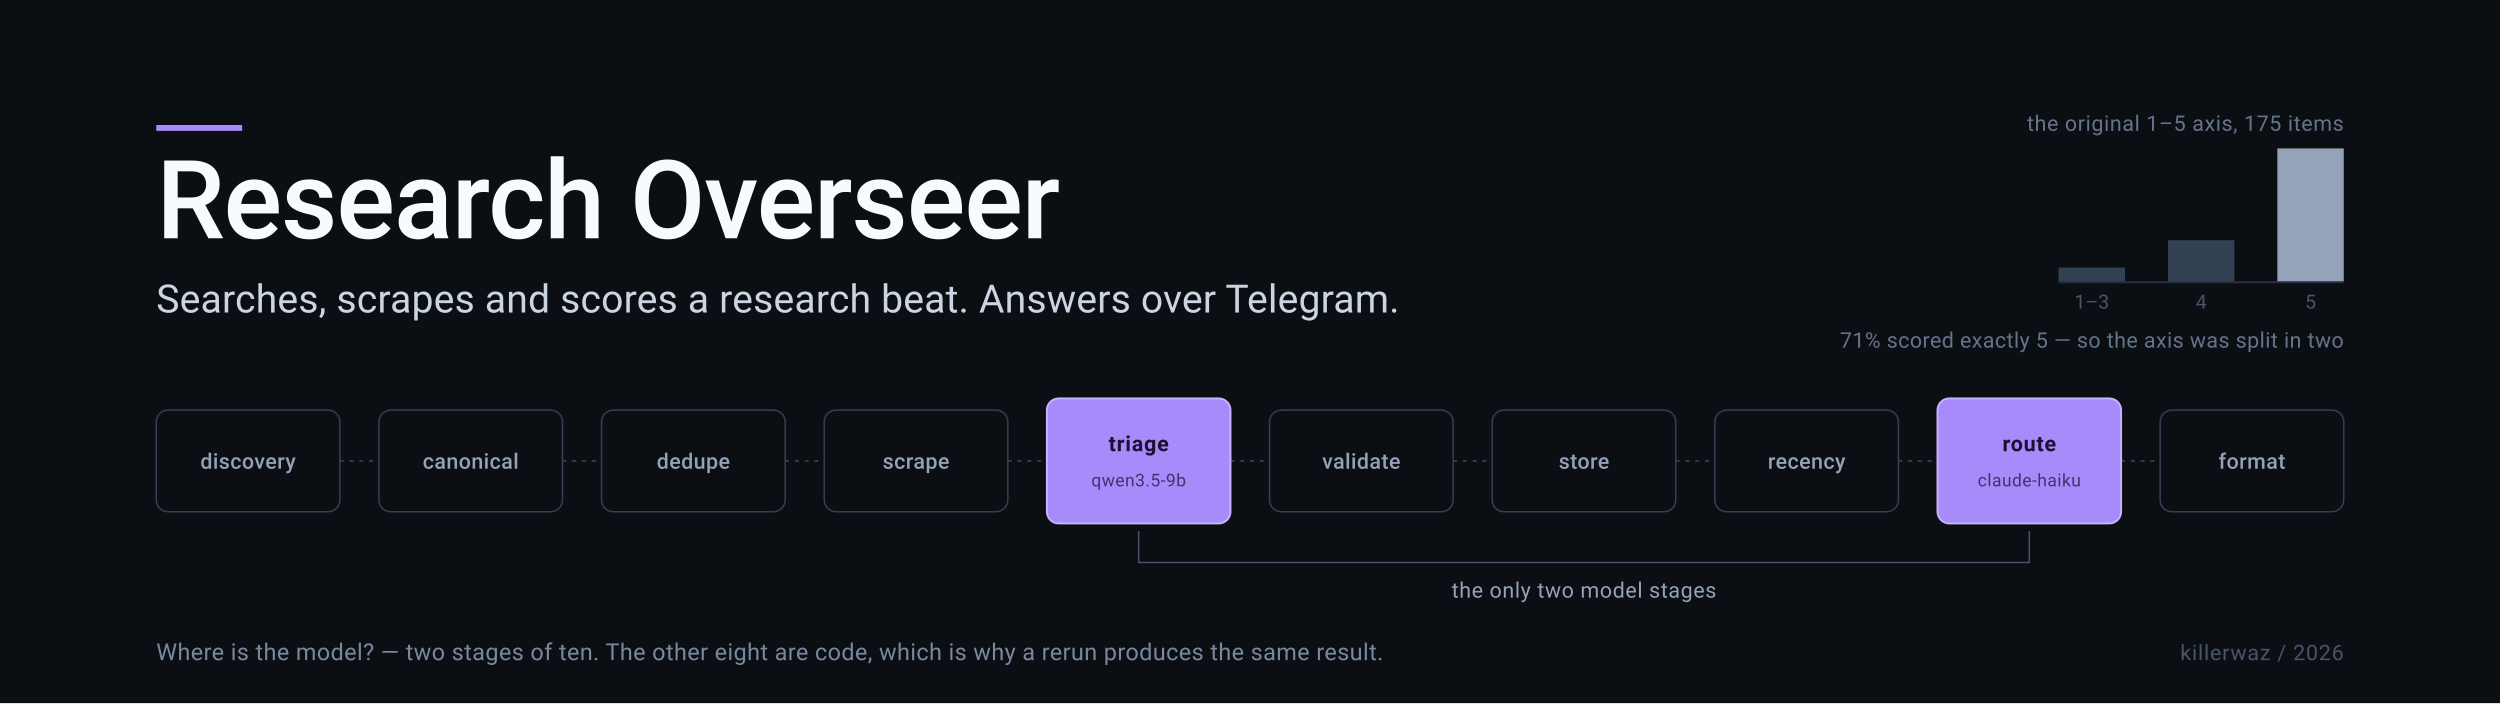
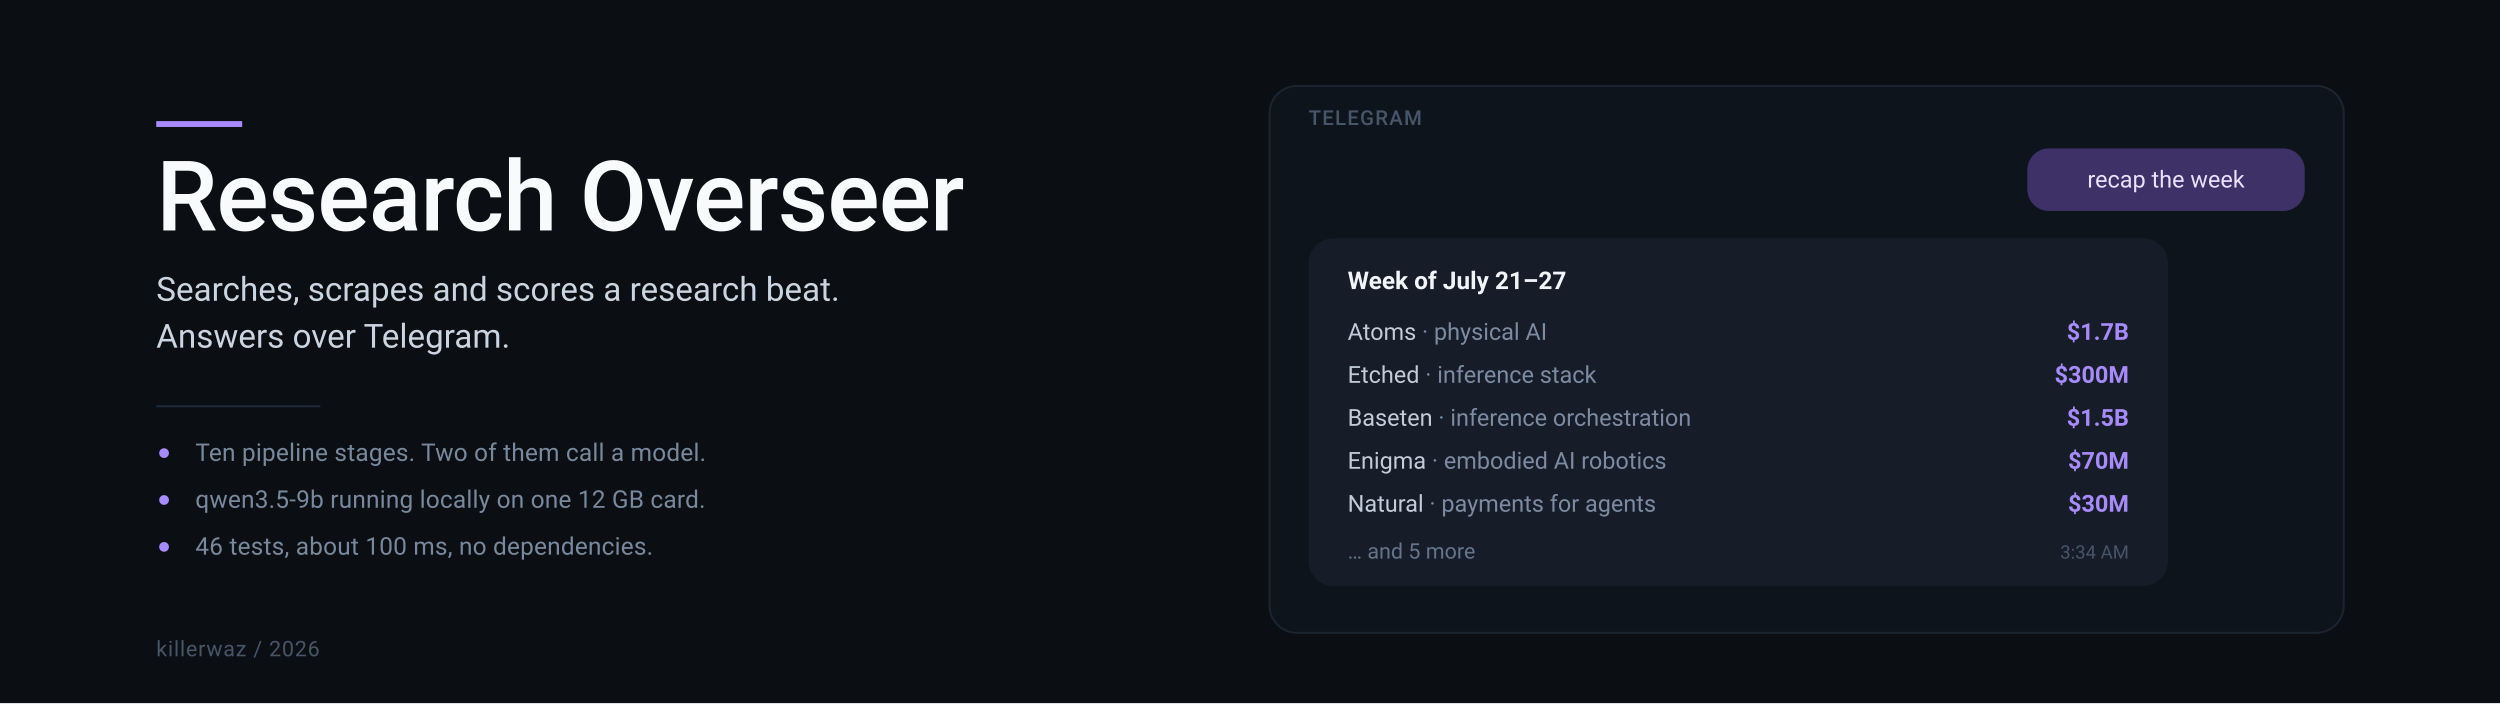
<svg xmlns="http://www.w3.org/2000/svg" viewBox="0 0 1280 360" width="100%" role="img" aria-labelledby="banner-title banner-desc" font-family="-apple-system, BlinkMacSystemFont, 'Segoe UI', Roboto, 'Helvetica Neue', Arial, sans-serif">
  <rect width="1280" height="360" fill="#0B0F14" />
-   <rect x="80" y="64" width="44" height="3" fill="#A78BFA" />
-   <text x="80" y="122" font-size="56" font-weight="500" fill="#F8FAFC" letter-spacing="-0.6">Research Overseer</text>
-   <text x="80" y="160" font-size="20" font-weight="400" fill="#CBD5E1" letter-spacing="0.1">Searches, scrapes and scores a research beat. Answers over Telegram.</text>
-   <g>
-     <text x="1200" y="67" font-size="11" font-weight="400" fill="#64748B" text-anchor="end" letter-spacing="0.3">the original 1–5 axis, 175 items</text>
-     <line x1="1054" y1="144.5" x2="1200" y2="144.5" stroke="#263243" stroke-width="1" />
-     <g fill="#334155">
-       <rect x="1054" y="137" width="34" height="7" />
-       <rect x="1110" y="123" width="34" height="21" />
-     </g>
-     <rect x="1166" y="76" width="34" height="68" fill="#94A3B8" />
-     <g font-size="10" font-weight="400" fill="#475569" text-anchor="middle">
-       <text x="1071" y="158">1–3</text>
-       <text x="1127" y="158">4</text>
-       <text x="1183" y="158">5</text>
-     </g>
-     <text x="1200" y="178" font-size="11" font-weight="400" fill="#64748B" text-anchor="end" letter-spacing="0.2">71% scored exactly 5 — so the axis was split in two</text>
+   <rect x="80" y="62" width="44" height="3" fill="#A78BFA" />
+   <text x="80" y="118" font-size="50" font-weight="500" fill="#F8FAFC" letter-spacing="-0.5">Research Overseer</text>
+   <text x="80" y="154" font-size="17" font-weight="400" fill="#CBD5E1">Searches, scrapes and scores a research beat.</text>
+   <text x="80" y="178" font-size="17" font-weight="400" fill="#CBD5E1">Answers over Telegram.</text>
+   <line x1="80" y1="208" x2="164" y2="208" stroke="#1E293B" stroke-width="1" />
+   <g font-size="12.5" font-weight="400" fill="#78899E" letter-spacing="0.1">
+     <circle cx="84" cy="232" r="2.5" fill="#A78BFA" />
+     <text x="100" y="236">Ten pipeline stages. Two of them call a model.</text>
+     <circle cx="84" cy="256" r="2.5" fill="#A78BFA" />
+     <text x="100" y="260">qwen3.5-9b running locally on one 12 GB card.</text>
+     <circle cx="84" cy="280" r="2.5" fill="#A78BFA" />
+     <text x="100" y="284">46 tests, about 100 ms, no dependencies.</text>
  </g>
-   <g stroke="#3B4A5E" stroke-width="0.75" stroke-dasharray="2 3">
-     <line x1="174" y1="236" x2="194" y2="236" />
-     <line x1="288" y1="236" x2="308" y2="236" />
-     <line x1="402" y1="236" x2="422" y2="236" />
-     <line x1="516" y1="236" x2="536" y2="236" />
-     <line x1="630" y1="236" x2="650" y2="236" />
-     <line x1="744" y1="236" x2="764" y2="236" />
-     <line x1="858" y1="236" x2="878" y2="236" />
-     <line x1="972" y1="236" x2="992" y2="236" />
-     <line x1="1086" y1="236" x2="1106" y2="236" />
+   <text x="80" y="336" font-size="11" font-weight="400" fill="#475569" letter-spacing="0.4">killerwaz / 2026</text>
+   <rect x="650" y="44" width="550" height="280" rx="14" fill="#0E141C" stroke="#1B2430" stroke-width="1" />
+   <text x="670" y="64" font-size="10.5" font-weight="500" fill="#475569" letter-spacing="0.6">TELEGRAM</text>
+   <rect x="1038" y="76" width="142" height="32" rx="11" fill="#3E3168" />
+   <text x="1109" y="96" font-size="12" font-weight="400" fill="#E9E2FF" text-anchor="middle">recap the week</text>
+   <rect x="670" y="122" width="440" height="178" rx="13" fill="#161D28" />
+   <text x="690" y="148" font-size="12.5" font-weight="600" fill="#F1F5F9">Week of July 21–27</text>
+   <g font-size="12" font-weight="400">
+     <text x="690" y="174" fill="#C3CCD9">Atoms <tspan fill="#7C8BA1">· physical AI</tspan>
+     </text>
+     <text x="1090" y="174" fill="#A78BFA" font-weight="600" text-anchor="end">$1.7B</text>
+     <text x="690" y="196" fill="#C3CCD9">Etched <tspan fill="#7C8BA1">· inference stack</tspan>
+     </text>
+     <text x="1090" y="196" fill="#A78BFA" font-weight="600" text-anchor="end">$300M</text>
+     <text x="690" y="218" fill="#C3CCD9">Baseten <tspan fill="#7C8BA1">· inference orchestration</tspan>
+     </text>
+     <text x="1090" y="218" fill="#A78BFA" font-weight="600" text-anchor="end">$1.5B</text>
+     <text x="690" y="240" fill="#C3CCD9">Enigma <tspan fill="#7C8BA1">· embodied AI robotics</tspan>
+     </text>
+     <text x="1090" y="240" fill="#A78BFA" font-weight="600" text-anchor="end">$70M</text>
+     <text x="690" y="262" fill="#C3CCD9">Natural <tspan fill="#7C8BA1">· payments for agents</tspan>
+     </text>
+     <text x="1090" y="262" fill="#A78BFA" font-weight="600" text-anchor="end">$30M</text>
  </g>
-   <g font-size="11" font-weight="500" letter-spacing="0.2">
-     <g>
-       <rect x="80" y="210" width="94" height="52" rx="6" fill="none" stroke="#334155" stroke-width="0.75" />
-       <text x="127" y="240" fill="#94A3B8" text-anchor="middle">discovery</text>
-     </g>
-     <g>
-       <rect x="194" y="210" width="94" height="52" rx="6" fill="none" stroke="#334155" stroke-width="0.75" />
-       <text x="241" y="240" fill="#94A3B8" text-anchor="middle">canonical</text>
-     </g>
-     <g>
-       <rect x="308" y="210" width="94" height="52" rx="6" fill="none" stroke="#334155" stroke-width="0.75" />
-       <text x="355" y="240" fill="#94A3B8" text-anchor="middle">dedupe</text>
-     </g>
-     <g>
-       <rect x="422" y="210" width="94" height="52" rx="6" fill="none" stroke="#334155" stroke-width="0.75" />
-       <text x="469" y="240" fill="#94A3B8" text-anchor="middle">scrape</text>
-     </g>
-     <g>
-       <rect x="536" y="204" width="94" height="64" rx="6" fill="#A78BFA" stroke="#C4B5FD" stroke-width="1" />
-       <text x="583" y="231" fill="#1E1033" text-anchor="middle" font-size="11" font-weight="600" letter-spacing="0.4">triage</text>
-       <text x="583" y="249" fill="#1E1033" text-anchor="middle" font-size="9" font-weight="400" letter-spacing="0.2" opacity="0.72">qwen3.5-9b</text>
-     </g>
-     <g>
-       <rect x="650" y="210" width="94" height="52" rx="6" fill="none" stroke="#334155" stroke-width="0.75" />
-       <text x="697" y="240" fill="#94A3B8" text-anchor="middle">validate</text>
-     </g>
-     <g>
-       <rect x="764" y="210" width="94" height="52" rx="6" fill="none" stroke="#334155" stroke-width="0.75" />
-       <text x="811" y="240" fill="#94A3B8" text-anchor="middle">store</text>
-     </g>
-     <g>
-       <rect x="878" y="210" width="94" height="52" rx="6" fill="none" stroke="#334155" stroke-width="0.75" />
-       <text x="925" y="240" fill="#94A3B8" text-anchor="middle">recency</text>
-     </g>
-     <g>
-       <rect x="992" y="204" width="94" height="64" rx="6" fill="#A78BFA" stroke="#C4B5FD" stroke-width="1" />
-       <text x="1039" y="231" fill="#1E1033" text-anchor="middle" font-size="11" font-weight="600" letter-spacing="0.4">route</text>
-       <text x="1039" y="249" fill="#1E1033" text-anchor="middle" font-size="9" font-weight="400" letter-spacing="0.2" opacity="0.72">claude-haiku</text>
-     </g>
-     <g>
-       <rect x="1106" y="210" width="94" height="52" rx="6" fill="none" stroke="#334155" stroke-width="0.75" />
-       <text x="1153" y="240" fill="#94A3B8" text-anchor="middle">format</text>
-     </g>
-   </g>
-   <path d="M 583 272 L 583 288 L 1039 288 L 1039 272" fill="none" stroke="#475569" stroke-width="0.75" />
-   <text x="811" y="306" font-size="11" font-weight="400" fill="#94A3B8" text-anchor="middle" letter-spacing="0.3">the only two model stages</text>
-   <text x="80" y="338" font-size="12" font-weight="400" fill="#78899E" letter-spacing="0.2">Where is the model? — two stages of ten. The other eight are code, which is why a rerun produces the same result.</text>
-   <text x="1200" y="338" font-size="11" font-weight="400" fill="#475569" text-anchor="end" letter-spacing="0.4">killerwaz / 2026</text>
+   <text x="690" y="286" font-size="11" font-weight="400" fill="#64748B">… and 5 more</text>
+   <text x="1090" y="286" font-size="9.5" font-weight="400" fill="#475569" text-anchor="end">3:34 AM</text>
</svg>
